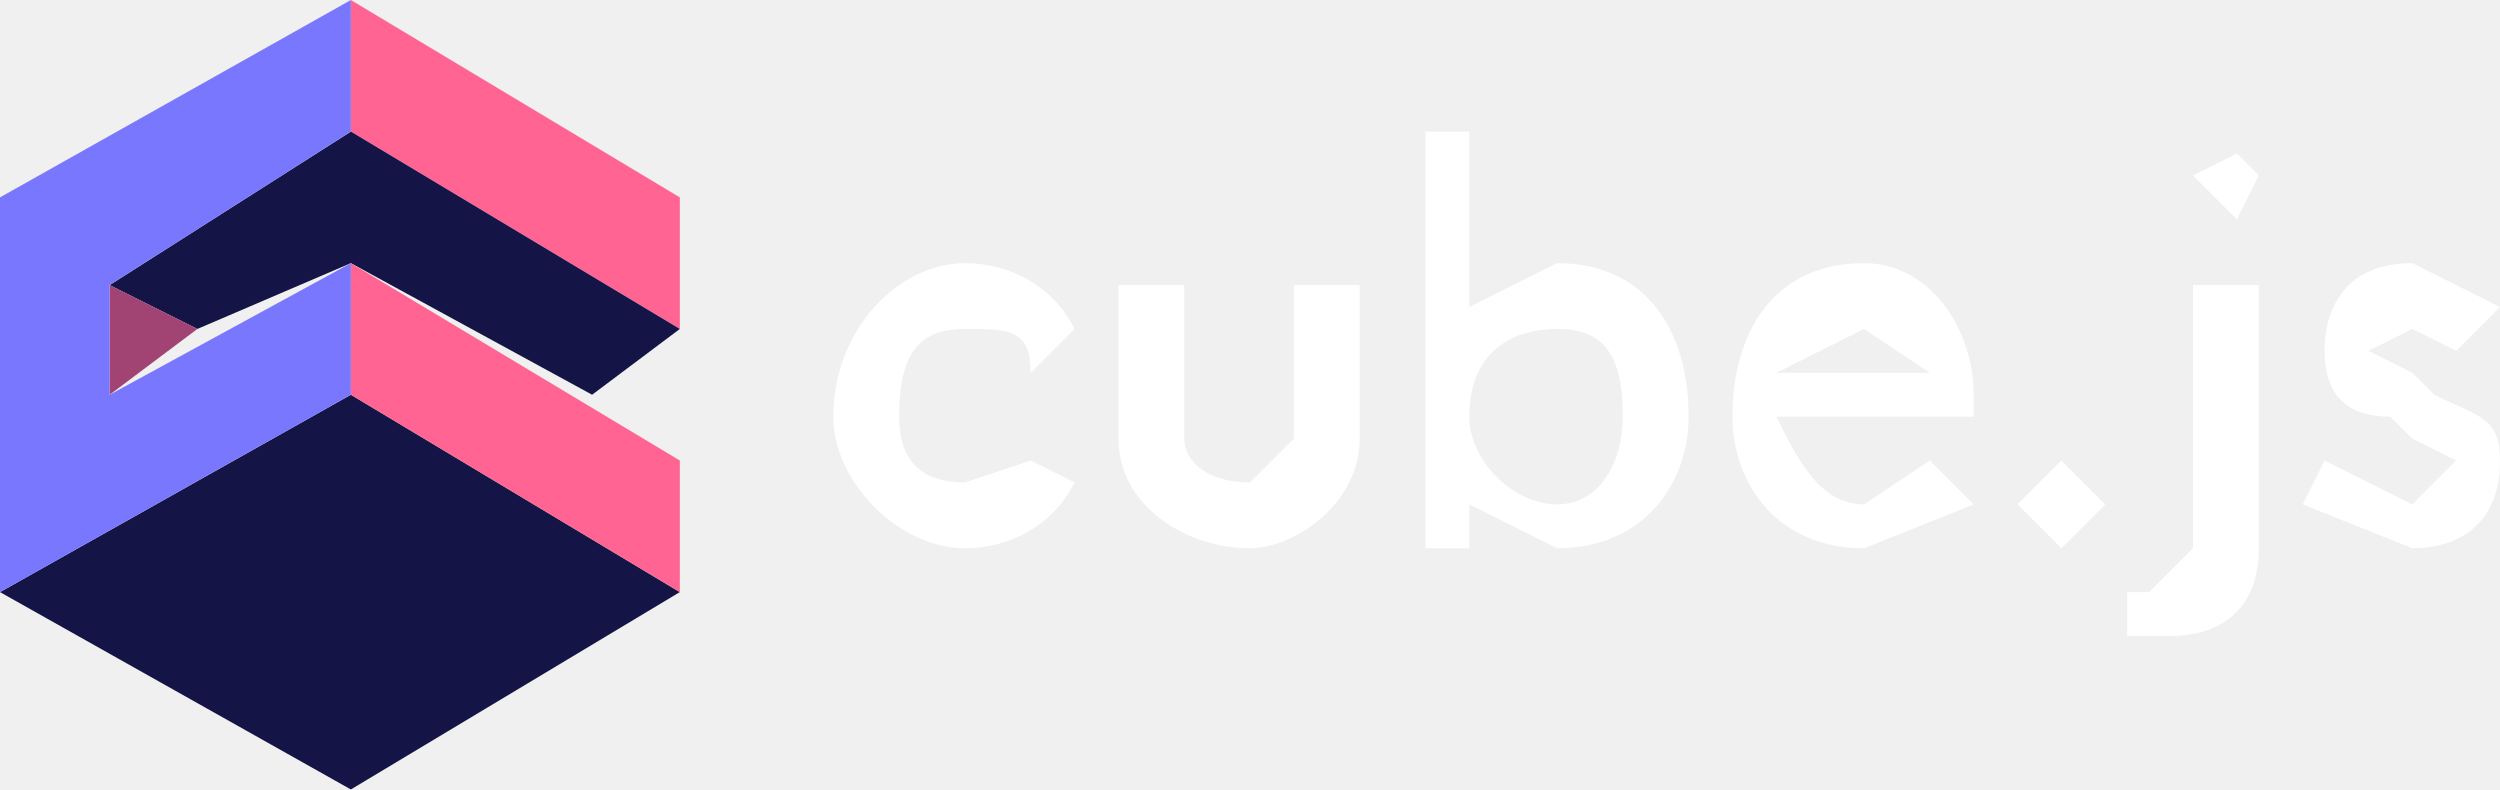
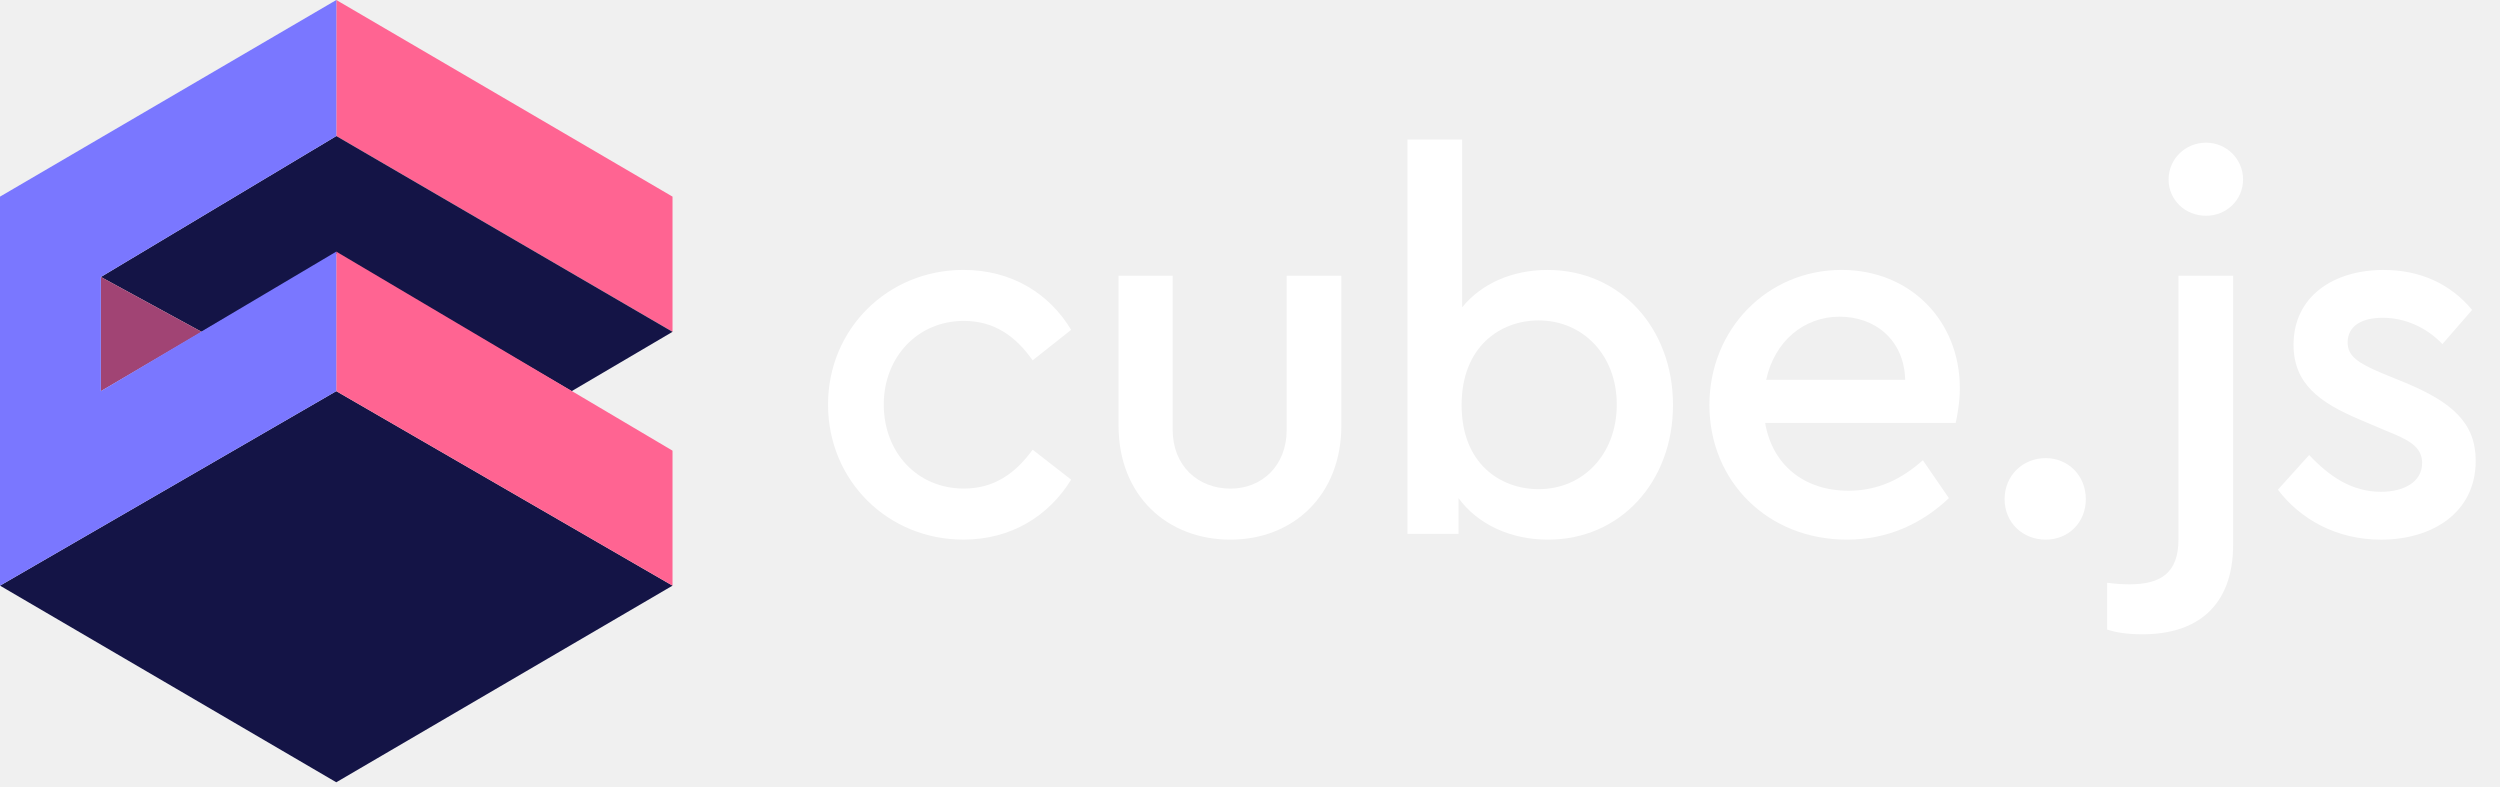
- <svg xmlns="http://www.w3.org/2000/svg" fill="none" viewBox="0 0 114 36">
-   <path fill="#FF6492" d="M31 9L16 0v6l15 9V9z" />
-   <path fill="#141446" d="M31 15l-4 3-11-6-7 3-4-2 11-7 15 9z" />
-   <path fill="#A14474" d="M9 15l-4-2v5l4-3z" />
-   <path fill="#141446" d="M0 27l16-9 15 9-15 9-16-9z" />
-   <path fill="#FF6492" d="M31 21l-15-9v6l15 9v-6z" />
-   <path fill="#7A77FF" d="M5 18v-5l11-7V0L0 9v18l16-9v-6L5 18z" />
-   <path fill="#fff" d="M38 19c0-4 3-7 6-7 2 0 4 1 5 3l-2 2c0-2-1-2-3-2s-3 1-3 4c0 2 1 3 3 3l3-1 2 1c-1 2-3 3-5 3-3 0-6-3-6-6zM51 20v-7h3v7c0 1 1 2 3 2l2-2v-7h3v7c0 3-3 5-5 5-3 0-6-2-6-5zM77 19c0 3-2 6-6 6l-4-2v2h-2V6h2v8l4-2c4 0 6 3 6 7zm-3 0c0-3-1-4-3-4s-4 1-4 4c0 2 2 4 4 4s3-2 3-4zM90 19h-9c1 2 2 4 4 4l3-2 2 2-5 2c-4 0-6-3-6-6 0-4 2-7 6-7 3 0 5 3 5 6v1zm-9-2h7l-3-2-4 2zM92 23l2-2 2 2-2 2-2-2zM97 29v-2h1l2-2V13h3v12c0 3-2 4-4 4h-2zm3-21l2-1 1 1-1 2-2-2zM105 23l1-2 4 2 2-2-2-1-1-1c-2 0-3-1-3-3s1-4 4-4l4 2-2 2-2-1-2 1 2 1 1 1c2 1 3 1 3 3 0 3-2 4-4 4l-5-2z" />
+ <svg xmlns="http://www.w3.org/2000/svg" width="89" height="28" viewBox="0 0 89 28" fill="none">
+   <path d="M23.942 7L11.973 0V4.843L23.942 11.813L23.942 7Z" fill="#FF6492" />
+   <path d="M23.942 11.813L20.351 13.925L11.971 9.032L7.183 11.817L3.591 9.86L11.973 4.843L23.942 11.813Z" fill="#141446" />
+   <path d="M7.183 11.817L3.591 9.86V13.925L7.183 11.817Z" fill="#A14474" />
+   <path d="M0 20.849L11.971 13.925L23.942 20.849L11.971 27.849L0 20.849Z" fill="#141446" />
+   <path d="M23.942 16.044L11.971 8.957V13.925L23.942 20.849L23.942 16.044Z" fill="#FF6492" />
+   <path d="M3.591 13.925V9.86L11.973 4.843V0L0 7V20.849L11.971 13.925V8.957L3.591 13.925Z" fill="#7A77FF" />
+   <path d="M29.478 14.401C29.478 11.706 31.61 9.609 34.297 9.609C36.021 9.609 37.354 10.451 38.133 11.742L36.762 12.828C36.169 11.985 35.409 11.424 34.316 11.424C32.648 11.424 31.462 12.734 31.462 14.399C31.462 16.103 32.648 17.393 34.316 17.393C35.391 17.393 36.151 16.851 36.762 16.009L38.133 17.076C37.336 18.367 36.001 19.21 34.297 19.21C31.61 19.211 29.478 17.114 29.478 14.401Z" fill="white" />
+   <path d="M39.82 15.15V9.816H41.747V15.299C41.747 16.59 42.654 17.395 43.804 17.395C44.916 17.395 45.806 16.59 45.806 15.299V9.816H47.752V15.15C47.752 17.639 46.029 19.211 43.805 19.211C41.543 19.211 39.82 17.639 39.82 15.15Z" fill="white" />
+   <path d="M59.559 14.419C59.559 17.152 57.687 19.211 55.111 19.211C53.776 19.211 52.608 18.669 51.923 17.733V19.006H50.107V4.968H52.053V10.939C52.74 10.096 53.833 9.61 55.093 9.61C57.687 9.609 59.559 11.686 59.559 14.419ZM57.557 14.401C57.557 12.622 56.334 11.407 54.776 11.407C53.405 11.407 52.033 12.343 52.033 14.42C52.033 16.516 53.423 17.414 54.776 17.414C56.352 17.414 57.557 16.179 57.557 14.401Z" fill="white" />
+   <path d="M69.622 15.056H62.839C63.099 16.572 64.247 17.47 65.804 17.47C66.861 17.47 67.693 17.058 68.454 16.385L69.381 17.733C68.417 18.649 67.194 19.211 65.748 19.211C62.931 19.211 60.855 17.134 60.855 14.419C60.855 11.724 62.912 9.609 65.563 9.609C67.991 9.609 69.77 11.405 69.77 13.82C69.77 14.325 69.677 14.813 69.622 15.056ZM62.876 13.521H67.825C67.787 12.079 66.732 11.274 65.49 11.274C64.21 11.275 63.172 12.154 62.876 13.521Z" fill="white" />
+   <path d="M71.364 17.769C71.364 16.927 72.013 16.309 72.828 16.309C73.624 16.309 74.255 16.927 74.255 17.769C74.255 18.612 73.626 19.211 72.828 19.211C72.013 19.211 71.364 18.612 71.364 17.769Z" fill="white" />
+   <path d="M75.015 22.412V20.746C75.311 20.784 75.534 20.802 75.811 20.802C76.904 20.802 77.553 20.41 77.553 19.211V9.816H79.5V19.38C79.5 21.607 78.184 22.581 76.275 22.581C75.738 22.579 75.348 22.523 75.015 22.412ZM77.202 6.39C77.202 5.661 77.795 5.079 78.537 5.079C79.259 5.079 79.853 5.659 79.853 6.39C79.853 7.119 79.259 7.681 78.537 7.681C77.795 7.682 77.202 7.121 77.202 6.39Z" fill="white" />
+   <path d="M81.094 17.433L82.206 16.198C82.928 16.965 83.726 17.508 84.764 17.508C85.561 17.508 86.228 17.171 86.228 16.478C86.228 15.879 85.691 15.636 84.949 15.337L84.022 14.944C82.558 14.327 81.65 13.653 81.65 12.268C81.65 10.565 83.058 9.61 84.856 9.61C86.172 9.61 87.247 10.116 88.007 11.033L86.95 12.249C86.376 11.65 85.615 11.313 84.818 11.313C84.096 11.313 83.576 11.594 83.576 12.193C83.576 12.68 83.946 12.923 84.781 13.279L85.652 13.635C87.301 14.328 88.135 15.057 88.135 16.405C88.135 18.258 86.579 19.212 84.763 19.212C83.151 19.211 81.872 18.462 81.094 17.433Z" fill="white" />
</svg>
